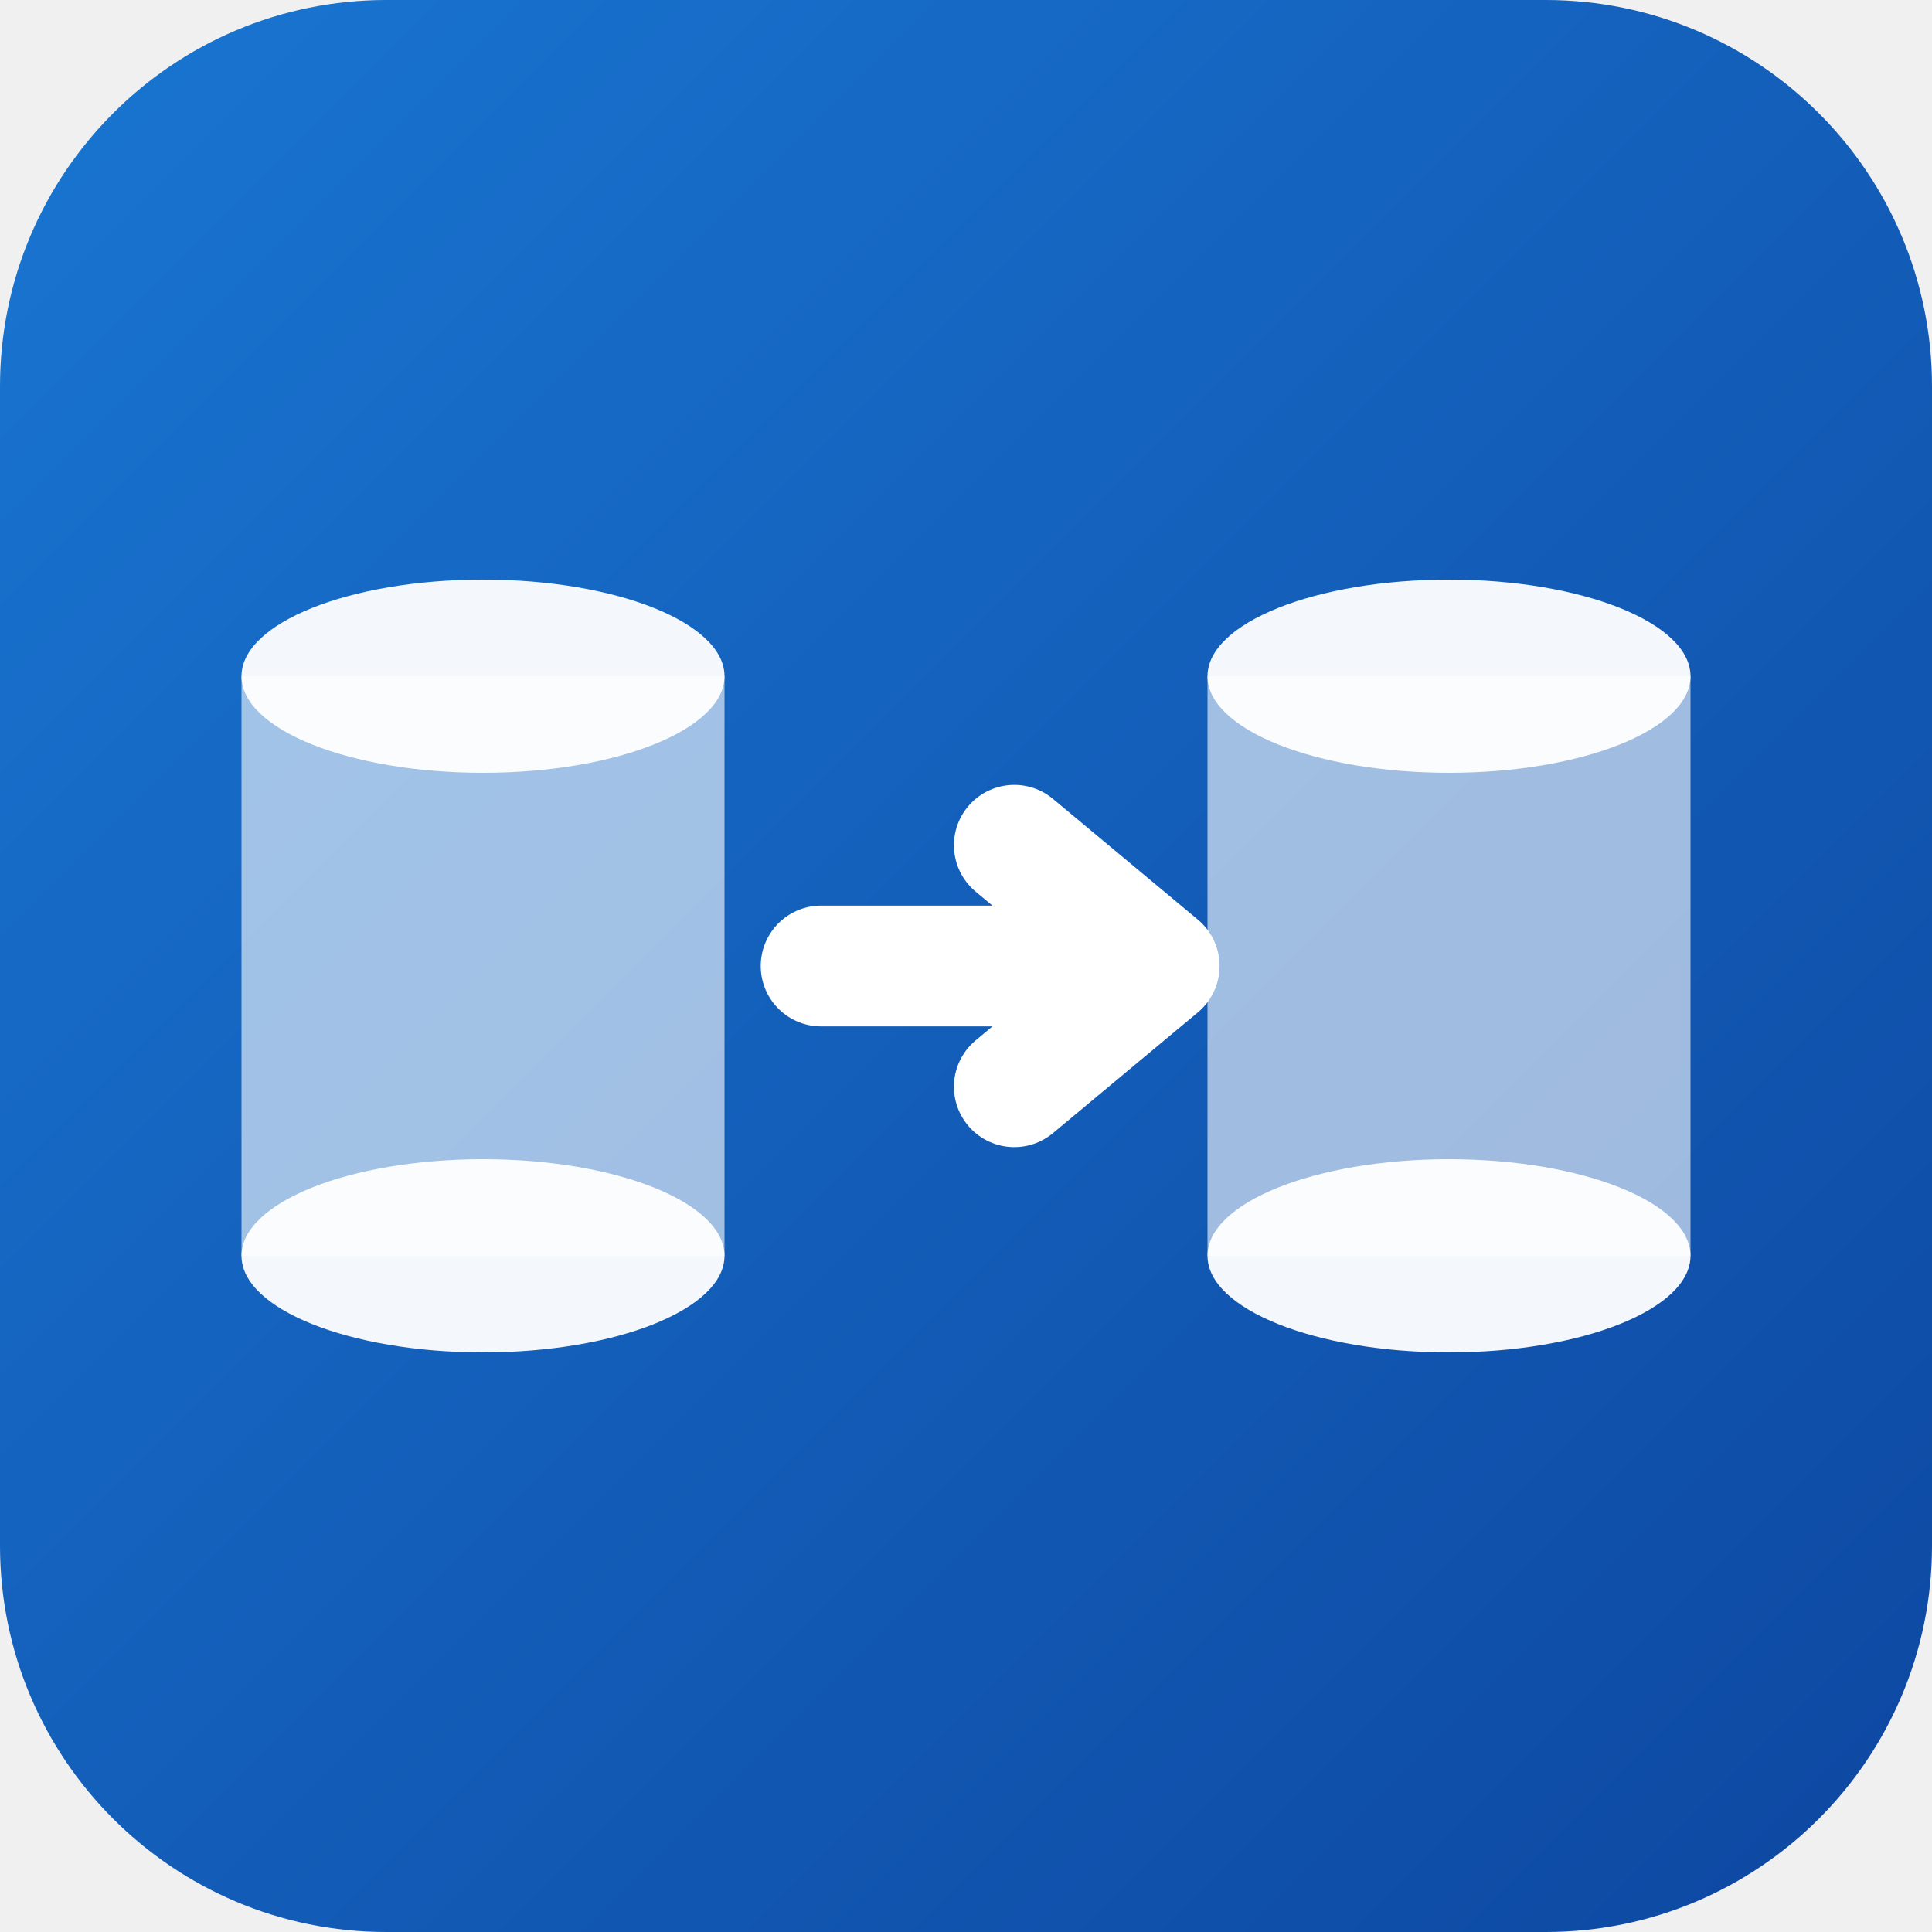
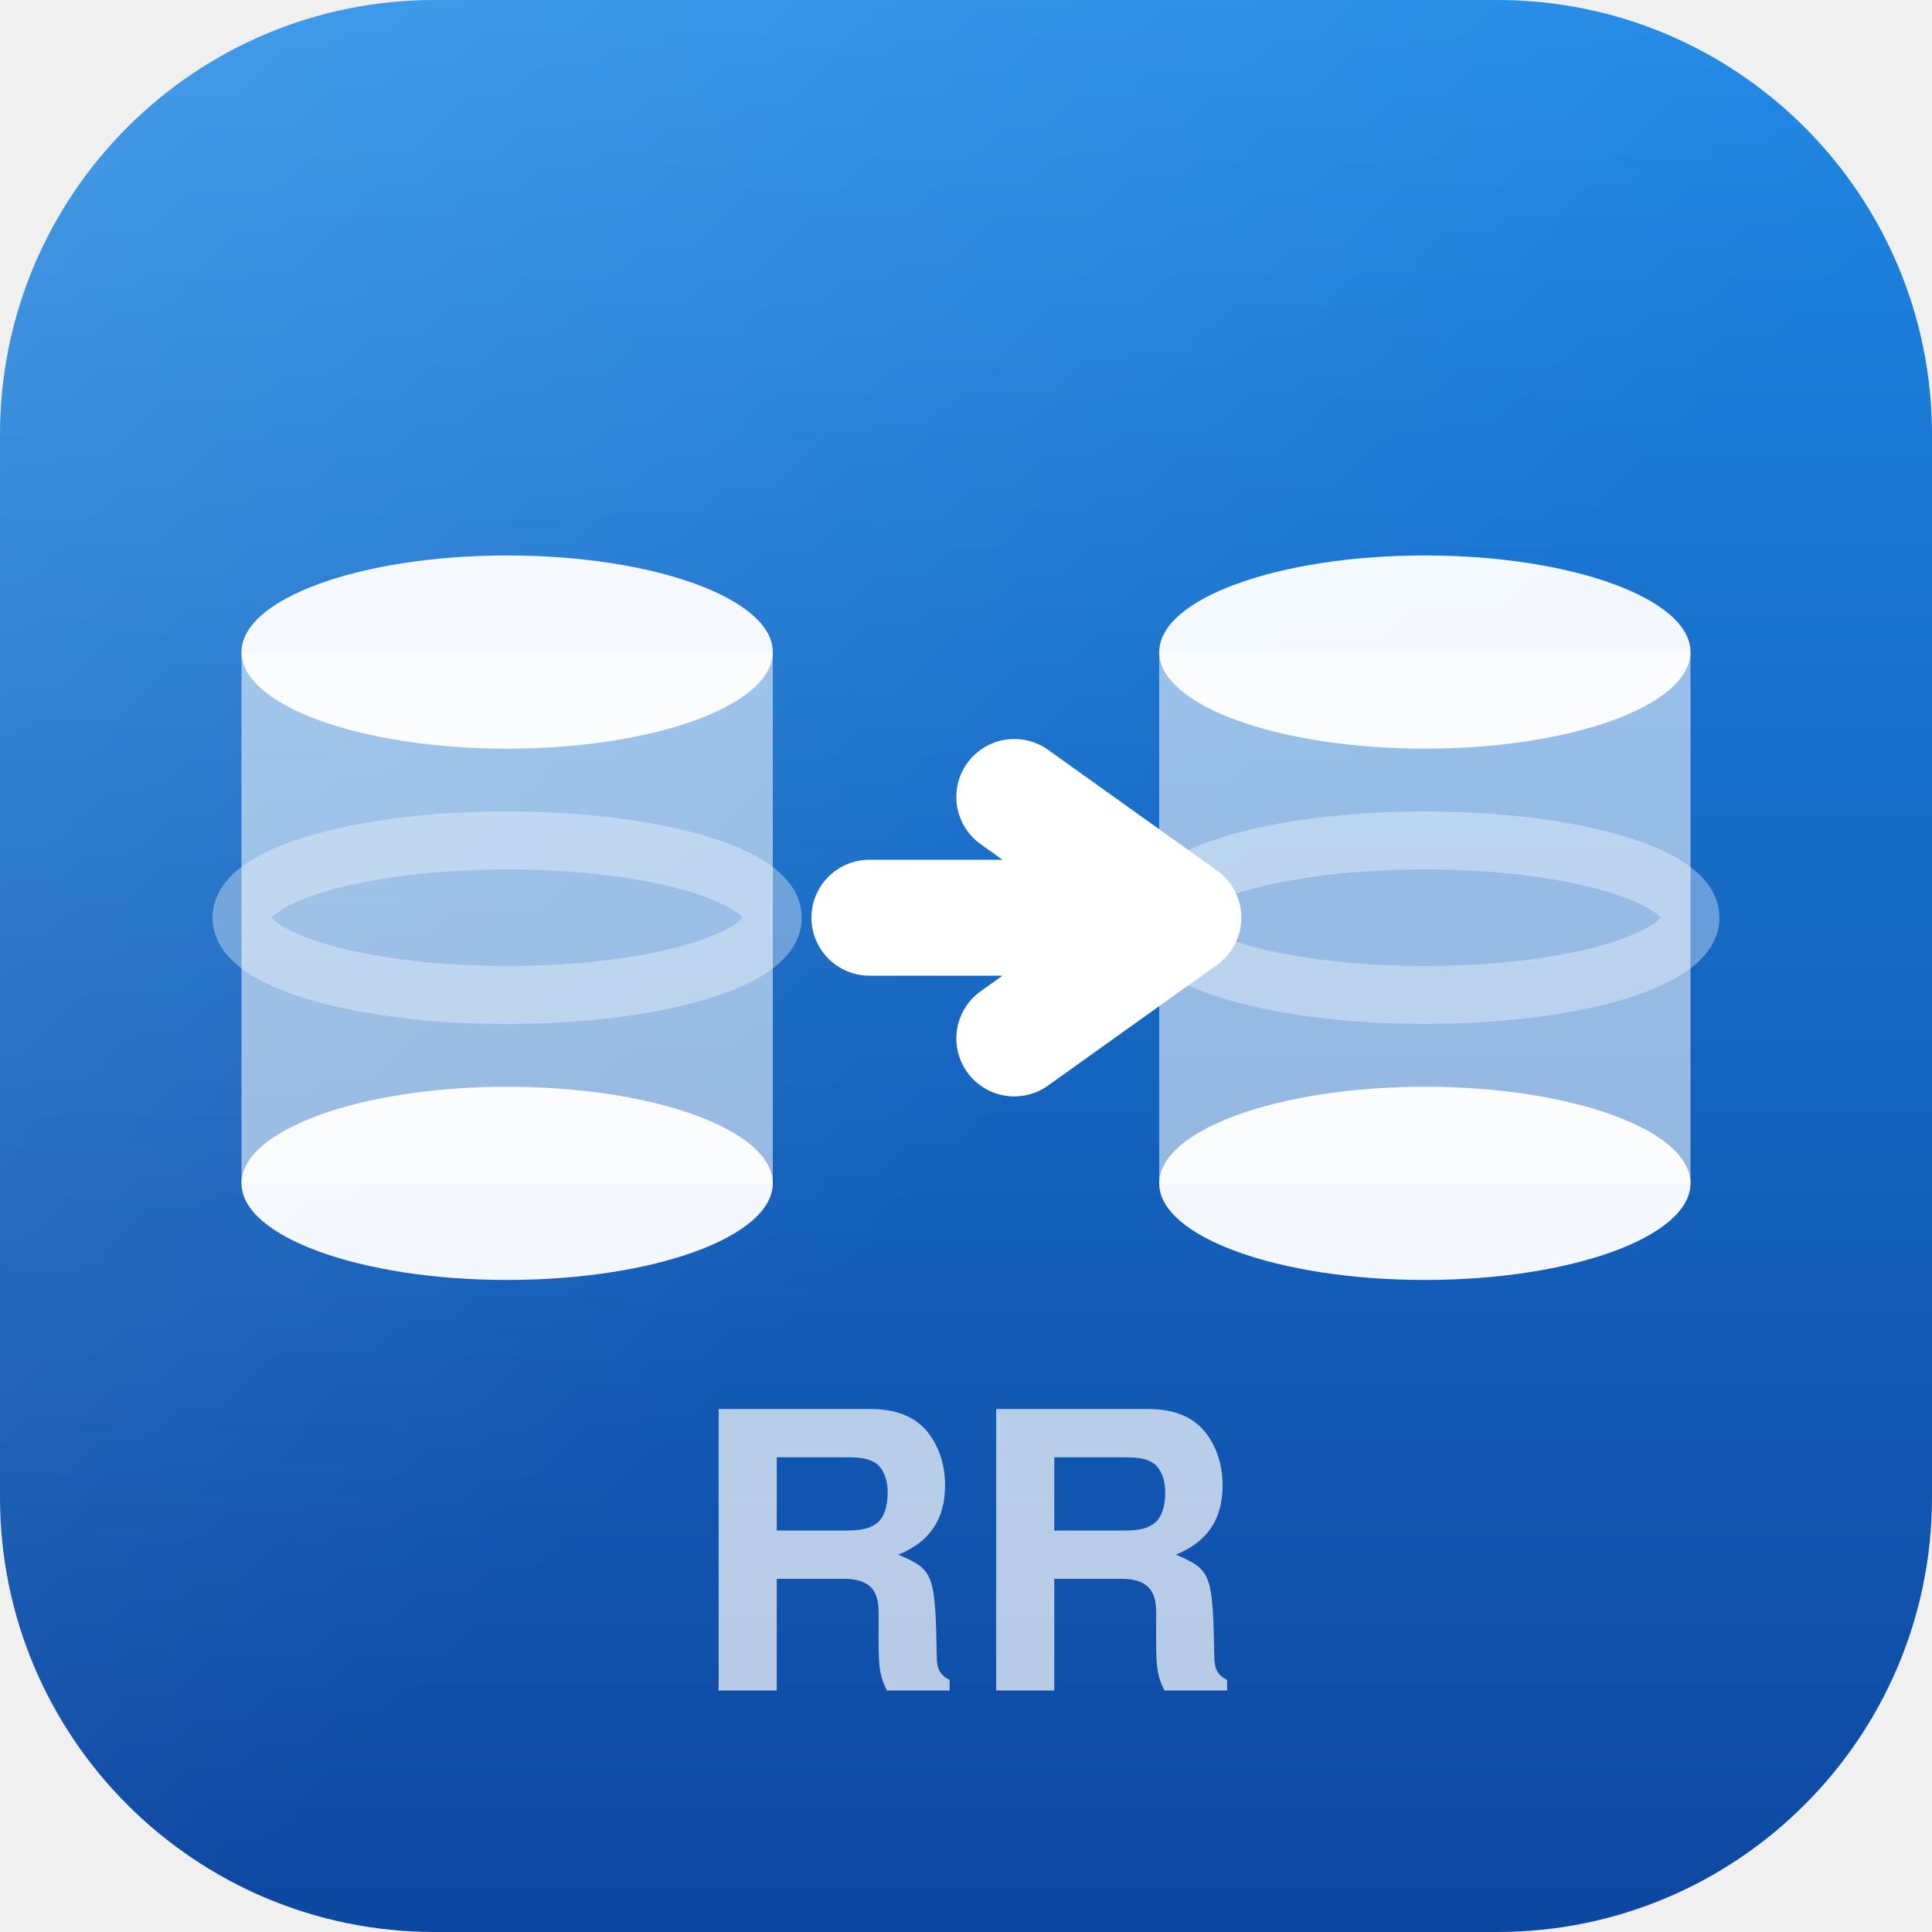
<svg xmlns="http://www.w3.org/2000/svg" viewBox="0 0 40 40">
  <defs>
-     <linearGradient id="g" x1="0" y1="0" x2="1" y2="1">
-       <stop offset="0%" stop-color="#1976D2" />
+     <linearGradient id="bg" x1="0" y1="0" x2="0" y2="1">
+       <stop offset="0%" stop-color="#1E88E5" />
      <stop offset="100%" stop-color="#0D47A1" />
    </linearGradient>
+     <linearGradient id="sheen" x1="0" y1="0" x2="1" y2="1">
+       <stop offset="0%" stop-color="white" stop-opacity="0.18" />
+       <stop offset="55%" stop-color="white" stop-opacity="0" />
+     </linearGradient>
+     <clipPath id="clip">
+       <rect width="40" height="40" rx="9" />
+     </clipPath>
  </defs>
-   <rect width="40" height="40" rx="8" fill="url(#g)" />
-   <ellipse cx="10" cy="14" rx="5" ry="2" fill="white" opacity="0.95" />
-   <rect x="5" y="14" width="10" height="12" fill="white" opacity="0.6" />
-   <ellipse cx="10" cy="26" rx="5" ry="2" fill="white" opacity="0.95" />
-   <line x1="17" y1="20" x2="23" y2="20" stroke="white" stroke-width="2.5" stroke-linecap="round" />
-   <polyline points="21,17.5 24,20 21,22.5" fill="none" stroke="white" stroke-width="2.5" stroke-linecap="round" stroke-linejoin="round" />
-   <ellipse cx="30" cy="14" rx="5" ry="2" fill="white" opacity="0.95" />
-   <rect x="25" y="14" width="10" height="12" fill="white" opacity="0.6" />
-   <ellipse cx="30" cy="26" rx="5" ry="2" fill="white" opacity="0.95" />
+   <rect width="40" height="40" rx="9" fill="url(#bg)" />
+   <rect width="40" height="40" rx="9" fill="url(#sheen)" clip-path="url(#clip)" />
+   <ellipse cx="10.5" cy="13.5" rx="5.5" ry="2" fill="white" opacity="0.95" />
+   <rect x="5" y="13.5" width="11" height="11" fill="white" opacity="0.55" />
+   <ellipse cx="10.5" cy="24.5" rx="5.5" ry="2" fill="white" opacity="0.95" />
+   <ellipse cx="10.5" cy="19" rx="5.5" ry="1.6" fill="none" stroke="white" stroke-width="1.2" opacity="0.35" />
+   <line x1="18" y1="19" x2="22.5" y2="19" stroke="white" stroke-width="2.4" stroke-linecap="round" />
+   <polyline points="21,16.5 24.5,19 21,21.5" fill="none" stroke="white" stroke-width="2.4" stroke-linecap="round" stroke-linejoin="round" />
+   <ellipse cx="29.5" cy="13.5" rx="5.5" ry="2" fill="white" opacity="0.95" />
+   <rect x="24" y="13.5" width="11" height="11" fill="white" opacity="0.55" />
+   <ellipse cx="29.5" cy="24.5" rx="5.5" ry="2" fill="white" opacity="0.95" />
+   <ellipse cx="29.5" cy="19" rx="5.5" ry="1.6" fill="none" stroke="white" stroke-width="1.2" opacity="0.35" />
+   <text x="20" y="35" font-family="'Helvetica Neue',Helvetica,Arial,sans-serif" font-weight="800" font-size="8" fill="white" text-anchor="middle" opacity="0.7">RR</text>
</svg>
